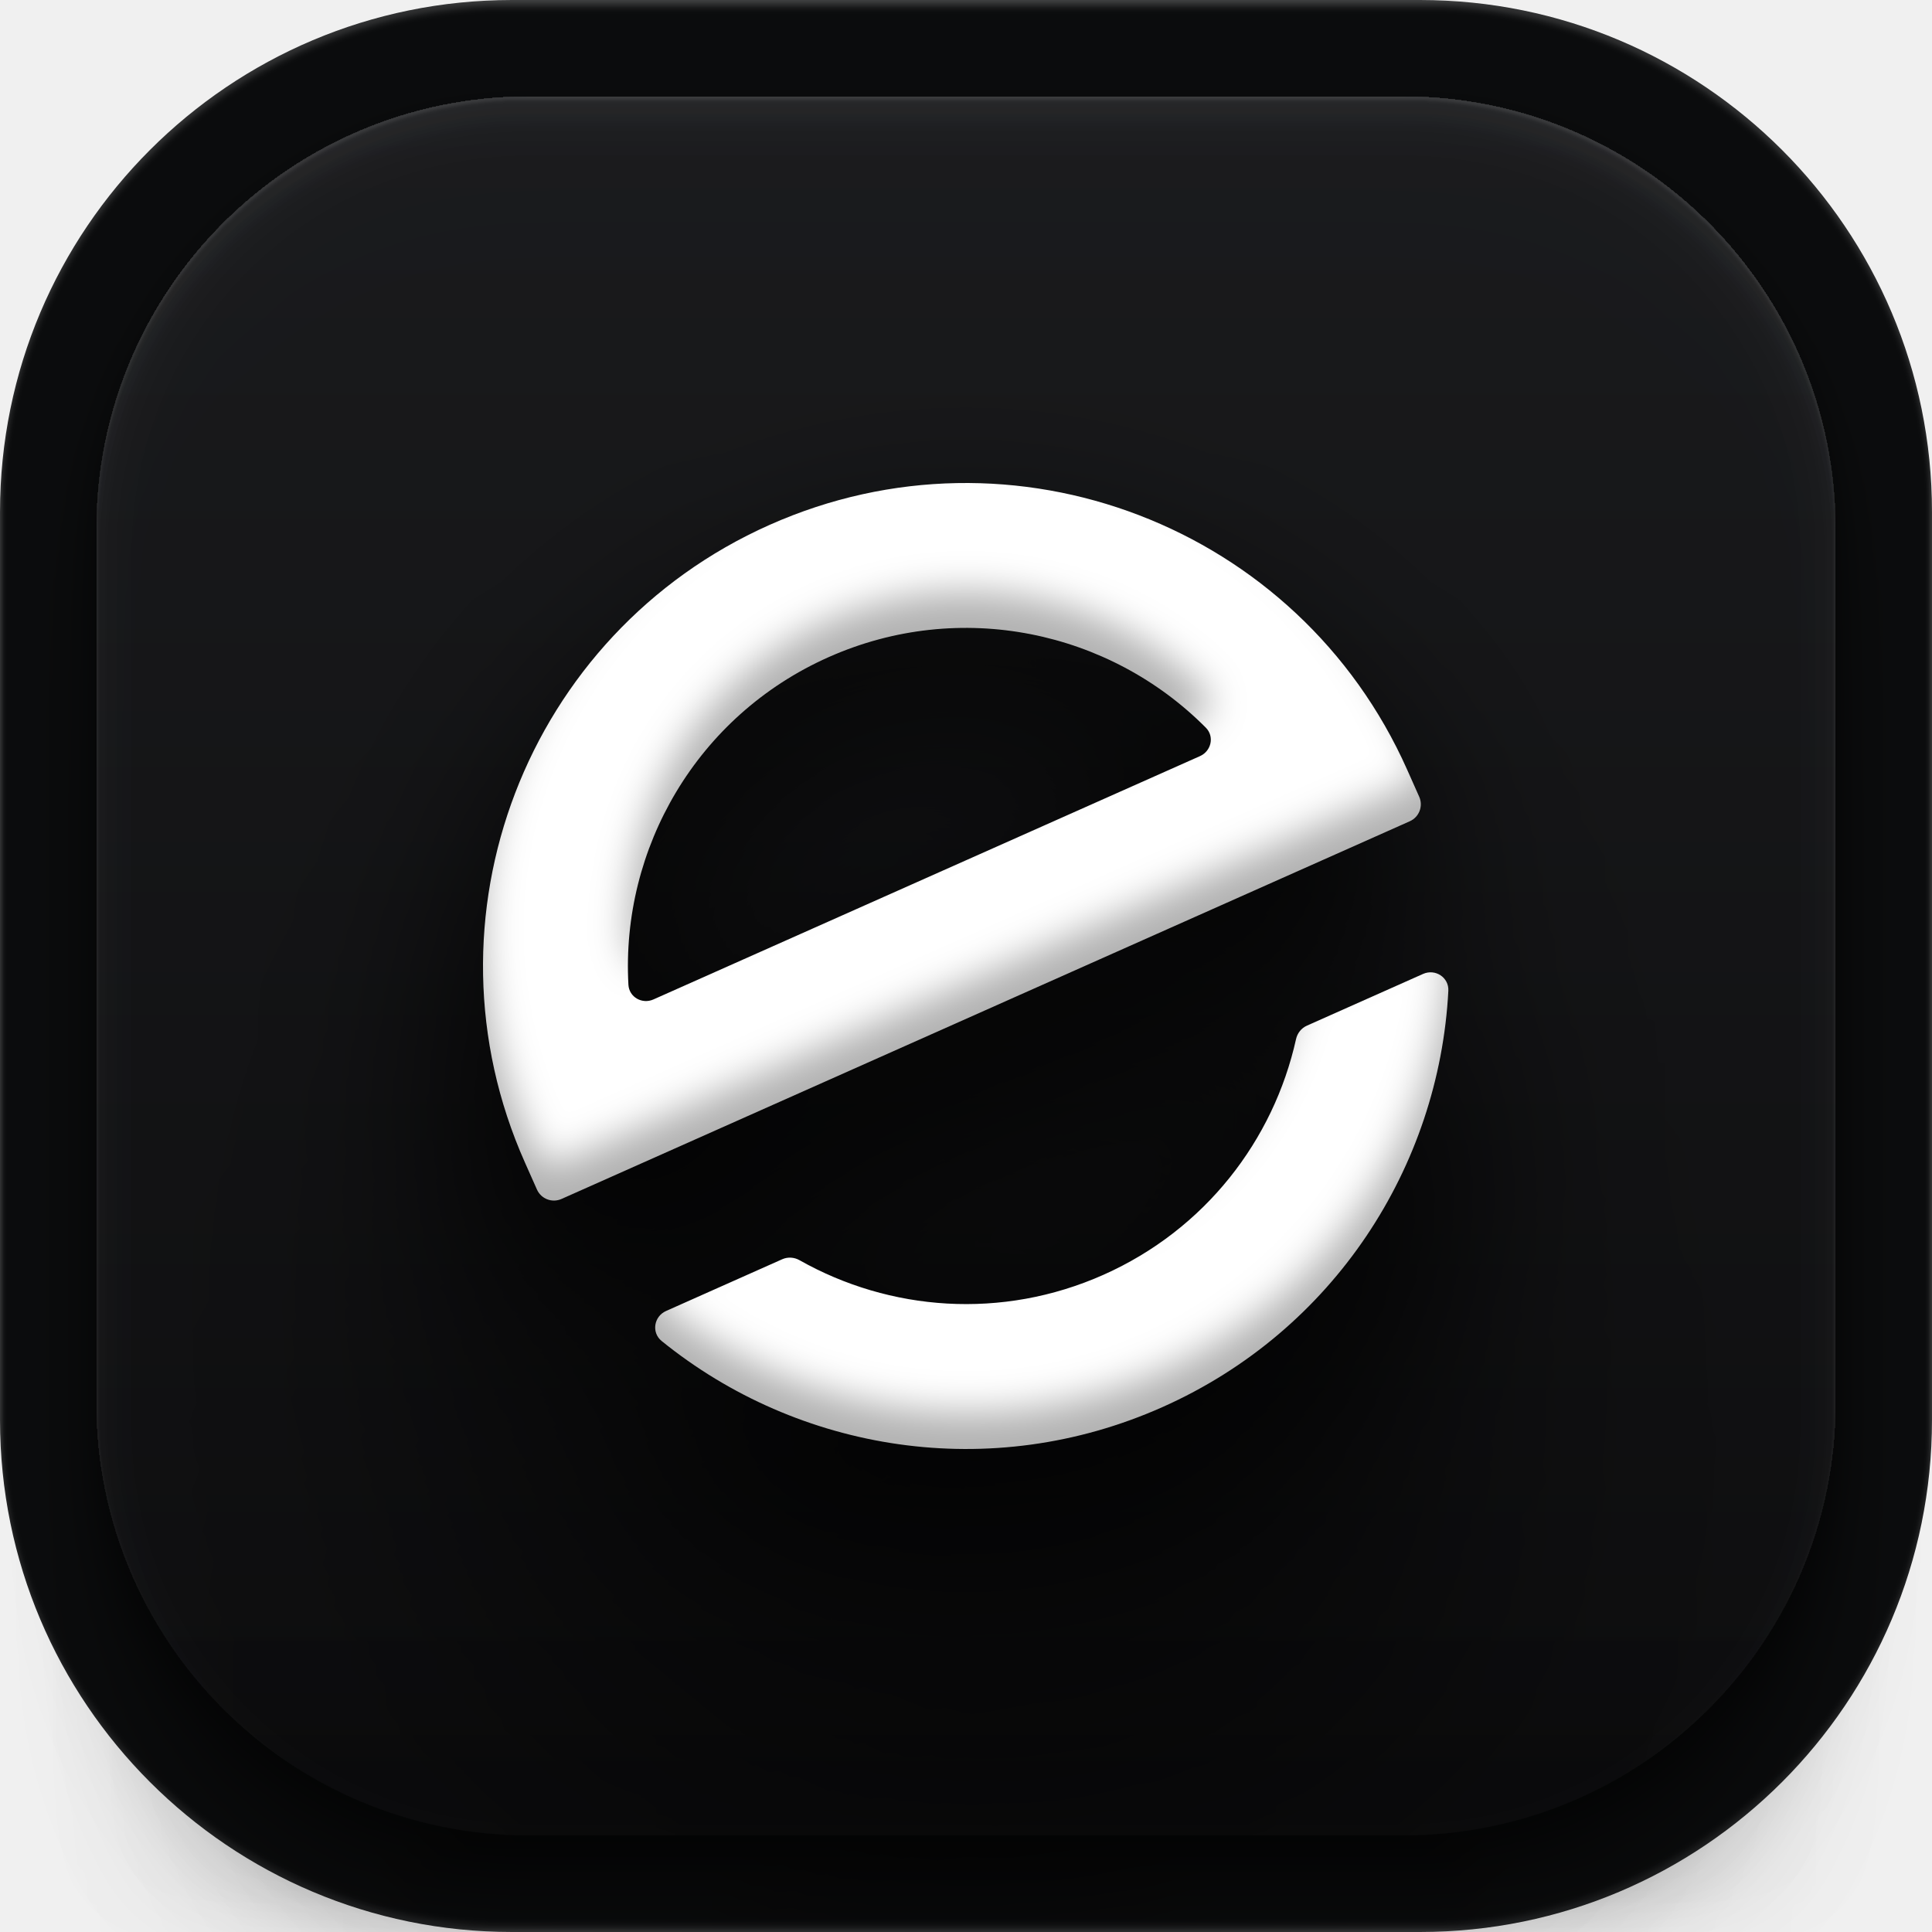
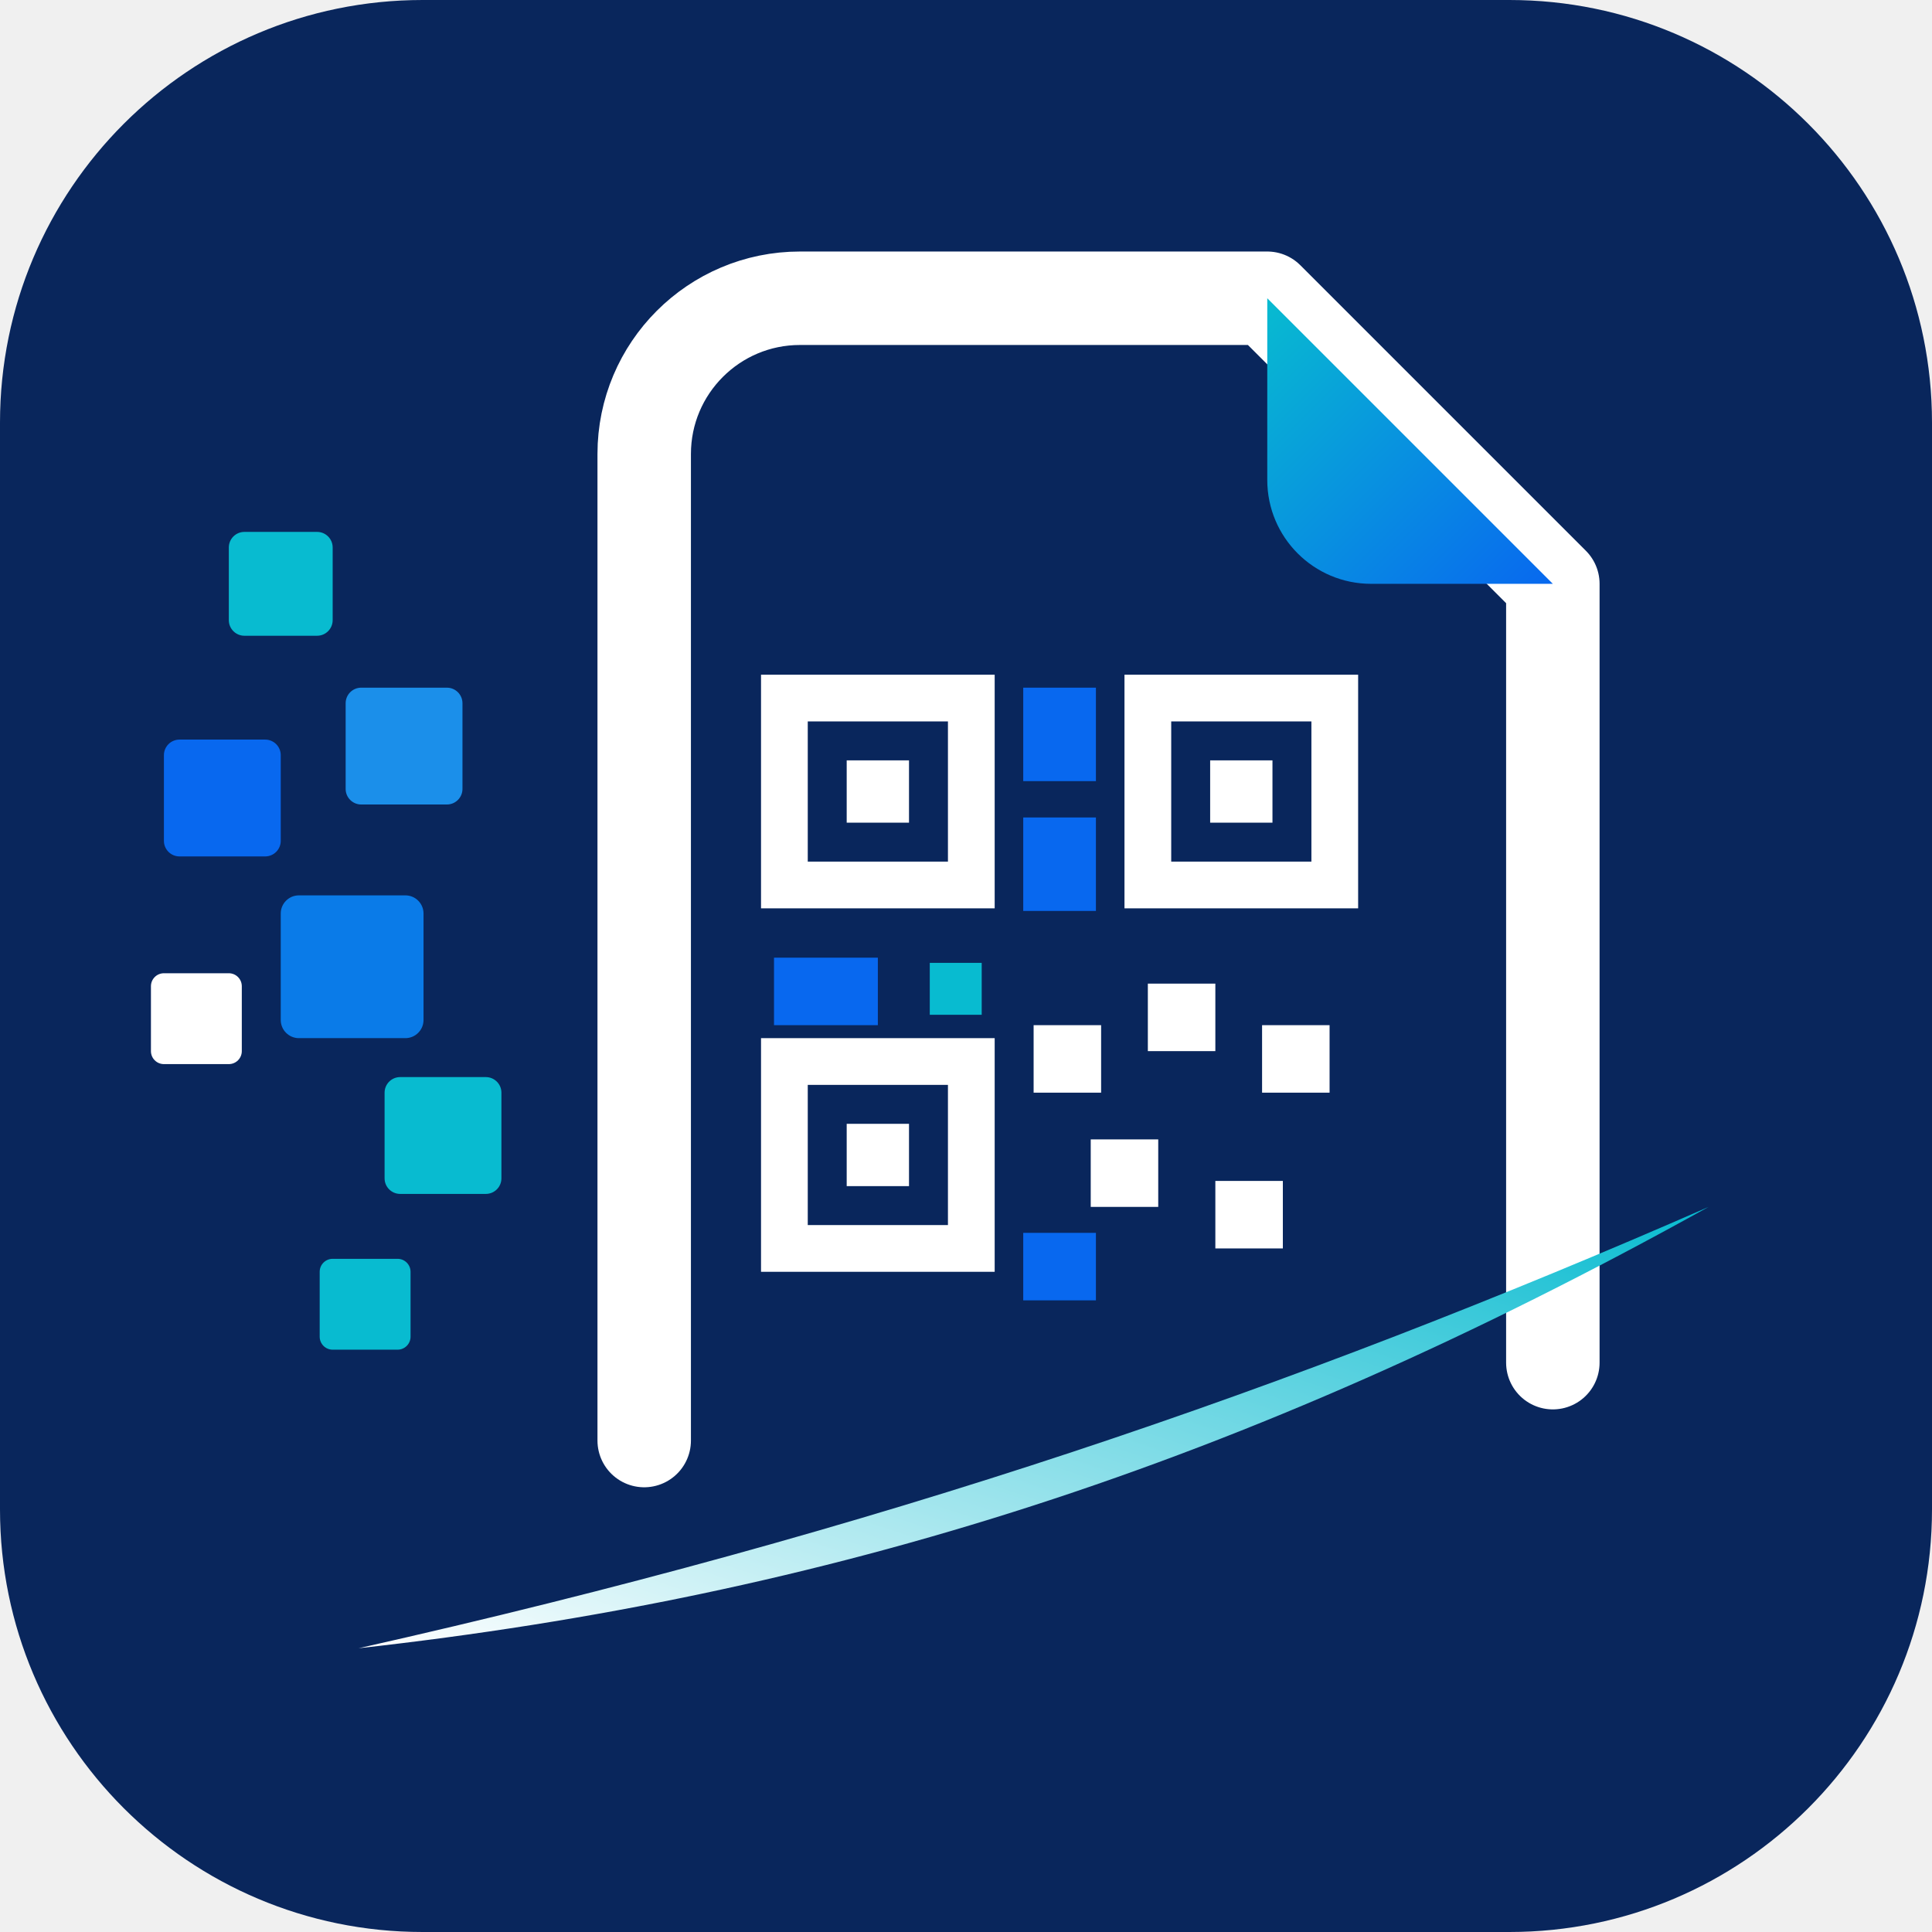
- <svg xmlns="http://www.w3.org/2000/svg" width="104" height="104" viewBox="0 0 104 104" fill="none">
-   <g clip-path="url(#clip0_3305_16315)">
-     <g filter="url(#filter0_ii_3305_16315)">
-       <path d="M76.44 0H27.56C12.339 0 0 12.339 0 27.56V76.44C0 91.661 12.339 104 27.56 104H76.44C91.661 104 104 91.661 104 76.44V27.56C104 12.339 91.661 0 76.44 0Z" fill="#0B0C0D" />
+ <svg xmlns="http://www.w3.org/2000/svg" viewBox="0 0 64 64" role="img" aria-label="PrintDrop">
+   <rect width="64" height="64" rx="14" fill="#09265C" />
+   <g transform="translate(5 3) scale(0.86)">
+     <defs>
+       <linearGradient id="pdFold" x1="0" y1="0" x2="1" y2="1">
+         <stop offset="0" stop-color="#08BBD0" />
+         <stop offset="1" stop-color="#0868EF" />
+       </linearGradient>
+       <linearGradient id="pdSwoosh" x1="0" y1="1" x2="1" y2="0">
+         <stop offset="0" stop-color="#FFFFFF" />
+         <stop offset="1" stop-color="#08BBD0" />
+       </linearGradient>
+     </defs>
+     <rect x="3" y="17" width="4" height="4" rx="0.6" fill="#08BBD0" />
+     <rect x="0.5" y="25" width="4.5" height="4.5" rx="0.6" fill="#0868EF" />
+     <rect x="7.5" y="23" width="4.5" height="4.5" rx="0.6" fill="#1B8FEA" />
+     <rect x="5" y="31" width="5.5" height="5.5" rx="0.7" fill="#0A7BE8" />
+     <rect x="0" y="34" width="3.5" height="3.5" rx="0.5" fill="#FFFFFF" />
+     <rect x="9" y="38" width="4.5" height="4.5" rx="0.6" fill="#08BBD0" />
+     <rect x="6.5" y="45" width="3.5" height="3.5" rx="0.5" fill="#08BBD0" />
+     <path d="M19 52 V14 a6 6 0 0 1 6 -6 H43 L54 19 V49" fill="none" stroke="#FFFFFF" stroke-width="3.6" stroke-linejoin="round" stroke-linecap="round" />
+     <path d="M43 8 V15 a4 4 0 0 0 4 4 H54 Z" fill="url(#pdFold)" />
+     <g fill="none" stroke="#FFFFFF" stroke-width="1.8">
+       <rect x="24.4" y="23.4" width="7.2" height="7.2" />
+       <rect x="38.4" y="23.4" width="7.2" height="7.2" />
+       <rect x="24.4" y="37.4" width="7.2" height="7.2" />
    </g>
-     <g filter="url(#filter1_dddddiii_3305_16315)">
-       <path d="M75.527 5.2H28.474C15.62 5.2 5.2 15.62 5.2 28.474V75.526C5.2 88.38 15.62 98.8 28.474 98.8H75.527C88.38 98.8 98.8 88.38 98.8 75.526V28.474C98.8 15.62 88.38 5.2 75.527 5.2Z" fill="url(#paint0_linear_3305_16315)" fill-opacity="0.7" />
-       <path d="M75.527 5.2H28.474C15.62 5.2 5.2 15.62 5.2 28.474V75.526C5.2 88.38 15.62 98.8 28.474 98.8H75.527C88.38 98.8 98.8 88.38 98.8 75.526V28.474C98.8 15.62 88.38 5.2 75.527 5.2Z" fill="url(#paint1_linear_3305_16315)" fill-opacity="0.2" />
+     <g fill="#FFFFFF">
+       <rect x="26.8" y="25.8" width="2.4" height="2.4" />
+       <rect x="40.8" y="25.8" width="2.4" height="2.4" />
+       <rect x="26.8" y="39.8" width="2.4" height="2.4" />
+       <rect x="34" y="36" width="2.6" height="2.6" />
+       <rect x="38.4" y="34.4" width="2.6" height="2.6" />
+       <rect x="42.8" y="36" width="2.6" height="2.6" />
+       <rect x="36.2" y="40.4" width="2.6" height="2.6" />
+       <rect x="41" y="42" width="2.6" height="2.6" />
    </g>
-     <g filter="url(#filter2_dddddi_3305_16315)">
-       <path d="M76.603 52.427C77.262 52.134 78.002 52.614 77.965 53.334C77.472 62.788 71.814 71.632 62.572 75.746C53.331 79.861 42.973 78.147 35.617 72.188C35.057 71.734 35.196 70.863 35.855 70.57L42.109 67.785C42.408 67.652 42.752 67.675 43.037 67.836C47.885 70.575 53.923 71.061 59.401 68.622C64.879 66.183 68.558 61.371 69.766 55.935C69.837 55.616 70.05 55.345 70.349 55.212L76.603 52.427Z" fill="white" />
-       <path fill-rule="evenodd" clip-rule="evenodd" d="M75.746 41.428L76.397 42.889C76.622 43.393 76.395 43.984 75.89 44.209L30.225 64.541C29.72 64.765 29.129 64.538 28.904 64.034L28.281 62.633L28.254 62.572C22.415 49.458 28.313 34.093 41.428 28.254C54.542 22.415 69.907 28.313 75.746 41.428ZM35.177 53.799C34.566 54.072 33.865 53.678 33.828 53.01C33.422 45.686 37.5 38.538 44.599 35.377C51.698 32.217 59.739 33.969 64.91 39.171C65.382 39.645 65.206 40.43 64.595 40.702L35.177 53.799Z" fill="white" />
+     <g fill="#0868EF">
+       <rect x="33.6" y="23" width="2.8" height="3.6" />
+       <rect x="33.6" y="28" width="2.8" height="3.6" />
+       <rect x="24" y="33.4" width="4" height="2.6" />
+       <rect x="33.6" y="44" width="2.8" height="2.6" />
    </g>
+     <rect x="30" y="33.6" width="2" height="2" fill="#08BBD0" />
+     <path d="M8 60 C26 58 42 53 60 43 C44 50 28 55.5 8 60 Z" fill="url(#pdSwoosh)" />
  </g>
-   <defs>
-     <filter id="filter0_ii_3305_16315" x="0" y="-0.353" width="104" height="104.703" filterUnits="userSpaceOnUse" color-interpolation-filters="sRGB">
-       <feFlood flood-opacity="0" result="BackgroundImageFix" />
-       <feBlend mode="normal" in="SourceGraphic" in2="BackgroundImageFix" result="shape" />
-       <feColorMatrix in="SourceAlpha" type="matrix" values="0 0 0 0 0 0 0 0 0 0 0 0 0 0 0 0 0 0 127 0" result="hardAlpha" />
-       <feOffset dy="-0.353" />
-       <feGaussianBlur stdDeviation="0.177" />
-       <feComposite in2="hardAlpha" operator="arithmetic" k2="-1" k3="1" />
-       <feColorMatrix type="matrix" values="0 0 0 0 1 0 0 0 0 1 0 0 0 0 1 0 0 0 0.1 0" />
-       <feBlend mode="normal" in2="shape" result="effect1_innerShadow_3305_16315" />
-       <feColorMatrix in="SourceAlpha" type="matrix" values="0 0 0 0 0 0 0 0 0 0 0 0 0 0 0 0 0 0 127 0" result="hardAlpha" />
-       <feOffset dy="0.35" />
-       <feGaussianBlur stdDeviation="0.177" />
-       <feComposite in2="hardAlpha" operator="arithmetic" k2="-1" k3="1" />
-       <feColorMatrix type="matrix" values="0 0 0 0 1 0 0 0 0 1 0 0 0 0 1 0 0 0 0.16 0" />
-       <feBlend mode="normal" in2="effect1_innerShadow_3305_16315" result="effect2_innerShadow_3305_16315" />
-     </filter>
-     <filter id="filter1_dddddiii_3305_16315" x="-0.494" y="4.098" width="104.988" height="120.416" filterUnits="userSpaceOnUse" color-interpolation-filters="sRGB">
-       <feFlood flood-opacity="0" result="BackgroundImageFix" />
-       <feColorMatrix in="SourceAlpha" type="matrix" values="0 0 0 0 0 0 0 0 0 0 0 0 0 0 0 0 0 0 127 0" result="hardAlpha" />
-       <feOffset dy="0.735" />
-       <feGaussianBlur stdDeviation="0.918" />
-       <feColorMatrix type="matrix" values="0 0 0 0 0 0 0 0 0 0 0 0 0 0 0 0 0 0 0.36 0" />
-       <feBlend mode="normal" in2="BackgroundImageFix" result="effect1_dropShadow_3305_16315" />
-       <feColorMatrix in="SourceAlpha" type="matrix" values="0 0 0 0 0 0 0 0 0 0 0 0 0 0 0 0 0 0 127 0" result="hardAlpha" />
-       <feOffset dy="3.122" />
-       <feGaussianBlur stdDeviation="1.561" />
-       <feColorMatrix type="matrix" values="0 0 0 0 0 0 0 0 0 0 0 0 0 0 0 0 0 0 0.31 0" />
-       <feBlend mode="normal" in2="effect1_dropShadow_3305_16315" result="effect2_dropShadow_3305_16315" />
-       <feColorMatrix in="SourceAlpha" type="matrix" values="0 0 0 0 0 0 0 0 0 0 0 0 0 0 0 0 0 0 127 0" result="hardAlpha" />
-       <feOffset dy="7.163" />
-       <feGaussianBlur stdDeviation="2.204" />
-       <feColorMatrix type="matrix" values="0 0 0 0 0 0 0 0 0 0 0 0 0 0 0 0 0 0 0.18 0" />
-       <feBlend mode="normal" in2="effect2_dropShadow_3305_16315" result="effect3_dropShadow_3305_16315" />
-       <feColorMatrix in="SourceAlpha" type="matrix" values="0 0 0 0 0 0 0 0 0 0 0 0 0 0 0 0 0 0 127 0" result="hardAlpha" />
-       <feOffset dy="12.857" />
-       <feGaussianBlur stdDeviation="2.571" />
-       <feColorMatrix type="matrix" values="0 0 0 0 0 0 0 0 0 0 0 0 0 0 0 0 0 0 0.05 0" />
-       <feBlend mode="normal" in2="effect3_dropShadow_3305_16315" result="effect4_dropShadow_3305_16315" />
-       <feColorMatrix in="SourceAlpha" type="matrix" values="0 0 0 0 0 0 0 0 0 0 0 0 0 0 0 0 0 0 127 0" result="hardAlpha" />
-       <feOffset dy="20.02" />
-       <feGaussianBlur stdDeviation="2.847" />
-       <feColorMatrix type="matrix" values="0 0 0 0 0 0 0 0 0 0 0 0 0 0 0 0 0 0 0.01 0" />
-       <feBlend mode="normal" in2="effect4_dropShadow_3305_16315" result="effect5_dropShadow_3305_16315" />
-       <feBlend mode="normal" in="SourceGraphic" in2="effect5_dropShadow_3305_16315" result="shape" />
-       <feColorMatrix in="SourceAlpha" type="matrix" values="0 0 0 0 0 0 0 0 0 0 0 0 0 0 0 0 0 0 127 0" result="hardAlpha" />
-       <feOffset dy="1.286" />
-       <feGaussianBlur stdDeviation="1.286" />
-       <feComposite in2="hardAlpha" operator="arithmetic" k2="-1" k3="1" />
-       <feColorMatrix type="matrix" values="0 0 0 0 1 0 0 0 0 1 0 0 0 0 1 0 0 0 0.03 0" />
-       <feBlend mode="normal" in2="shape" result="effect6_innerShadow_3305_16315" />
-       <feColorMatrix in="SourceAlpha" type="matrix" values="0 0 0 0 0 0 0 0 0 0 0 0 0 0 0 0 0 0 127 0" result="hardAlpha" />
-       <feOffset dy="1.102" />
-       <feGaussianBlur stdDeviation="0.367" />
-       <feComposite in2="hardAlpha" operator="arithmetic" k2="-1" k3="1" />
-       <feColorMatrix type="matrix" values="0 0 0 0 1 0 0 0 0 1 0 0 0 0 1 0 0 0 0.02 0" />
-       <feBlend mode="normal" in2="effect6_innerShadow_3305_16315" result="effect7_innerShadow_3305_16315" />
-       <feColorMatrix in="SourceAlpha" type="matrix" values="0 0 0 0 0 0 0 0 0 0 0 0 0 0 0 0 0 0 127 0" result="hardAlpha" />
-       <feOffset dy="0.184" />
-       <feGaussianBlur stdDeviation="0.092" />
-       <feComposite in2="hardAlpha" operator="arithmetic" k2="-1" k3="1" />
-       <feColorMatrix type="matrix" values="0 0 0 0 1 0 0 0 0 1 0 0 0 0 1 0 0 0 0.1 0" />
-       <feBlend mode="normal" in2="effect7_innerShadow_3305_16315" result="effect8_innerShadow_3305_16315" />
-     </filter>
-     <filter id="filter2_dddddi_3305_16315" x="-6.631" y="20.651" width="117.227" height="206.595" filterUnits="userSpaceOnUse" color-interpolation-filters="sRGB">
-       <feFlood flood-opacity="0" result="BackgroundImageFix" />
-       <feColorMatrix in="SourceAlpha" type="matrix" values="0 0 0 0 0 0 0 0 0 0 0 0 0 0 0 0 0 0 127 0" result="hardAlpha" />
-       <feOffset dy="4.815" />
-       <feGaussianBlur stdDeviation="5.082" />
-       <feColorMatrix type="matrix" values="0 0 0 0 0 0 0 0 0 0 0 0 0 0 0 0 0 0 0.91 0" />
-       <feBlend mode="normal" in2="BackgroundImageFix" result="effect1_dropShadow_3305_16315" />
-       <feColorMatrix in="SourceAlpha" type="matrix" values="0 0 0 0 0 0 0 0 0 0 0 0 0 0 0 0 0 0 127 0" result="hardAlpha" />
-       <feOffset dy="18.723" />
-       <feGaussianBlur stdDeviation="9.361" />
-       <feColorMatrix type="matrix" values="0 0 0 0 0 0 0 0 0 0 0 0 0 0 0 0 0 0 0.79 0" />
-       <feBlend mode="normal" in2="effect1_dropShadow_3305_16315" result="effect2_dropShadow_3305_16315" />
-       <feColorMatrix in="SourceAlpha" type="matrix" values="0 0 0 0 0 0 0 0 0 0 0 0 0 0 0 0 0 0 127 0" result="hardAlpha" />
-       <feOffset dy="41.725" />
-       <feGaussianBlur stdDeviation="12.571" />
-       <feColorMatrix type="matrix" values="0 0 0 0 0 0 0 0 0 0 0 0 0 0 0 0 0 0 0.47 0" />
-       <feBlend mode="normal" in2="effect2_dropShadow_3305_16315" result="effect3_dropShadow_3305_16315" />
-       <feColorMatrix in="SourceAlpha" type="matrix" values="0 0 0 0 0 0 0 0 0 0 0 0 0 0 0 0 0 0 127 0" result="hardAlpha" />
-       <feOffset dy="74.891" />
-       <feGaussianBlur stdDeviation="14.978" />
-       <feColorMatrix type="matrix" values="0 0 0 0 0 0 0 0 0 0 0 0 0 0 0 0 0 0 0.14 0" />
-       <feBlend mode="normal" in2="effect3_dropShadow_3305_16315" result="effect4_dropShadow_3305_16315" />
-       <feColorMatrix in="SourceAlpha" type="matrix" values="0 0 0 0 0 0 0 0 0 0 0 0 0 0 0 0 0 0 127 0" result="hardAlpha" />
-       <feOffset dy="116.616" />
-       <feGaussianBlur stdDeviation="16.315" />
-       <feColorMatrix type="matrix" values="0 0 0 0 0 0 0 0 0 0 0 0 0 0 0 0 0 0 0.02 0" />
-       <feBlend mode="normal" in2="effect4_dropShadow_3305_16315" result="effect5_dropShadow_3305_16315" />
-       <feBlend mode="normal" in="SourceGraphic" in2="effect5_dropShadow_3305_16315" result="shape" />
-       <feColorMatrix in="SourceAlpha" type="matrix" values="0 0 0 0 0 0 0 0 0 0 0 0 0 0 0 0 0 0 127 0" result="hardAlpha" />
-       <feOffset dy="-1.994" />
-       <feGaussianBlur stdDeviation="0.997" />
-       <feComposite in2="hardAlpha" operator="arithmetic" k2="-1" k3="1" />
-       <feColorMatrix type="matrix" values="0 0 0 0 0 0 0 0 0 0 0 0 0 0 0 0 0 0 0.3 0" />
-       <feBlend mode="normal" in2="shape" result="effect6_innerShadow_3305_16315" />
-     </filter>
-     <linearGradient id="paint0_linear_3305_16315" x1="52" y1="5.2" x2="52" y2="98.8" gradientUnits="userSpaceOnUse">
-       <stop stop-color="#242528" />
-       <stop offset="1" stop-color="#111113" />
-     </linearGradient>
-     <linearGradient id="paint1_linear_3305_16315" x1="52" y1="85.944" x2="52" y2="98.8" gradientUnits="userSpaceOnUse">
-       <stop stop-opacity="0" />
-       <stop offset="1" />
-     </linearGradient>
-     <clipPath id="clip0_3305_16315">
-       <rect width="104" height="104" fill="white" />
-     </clipPath>
-   </defs>
</svg>
